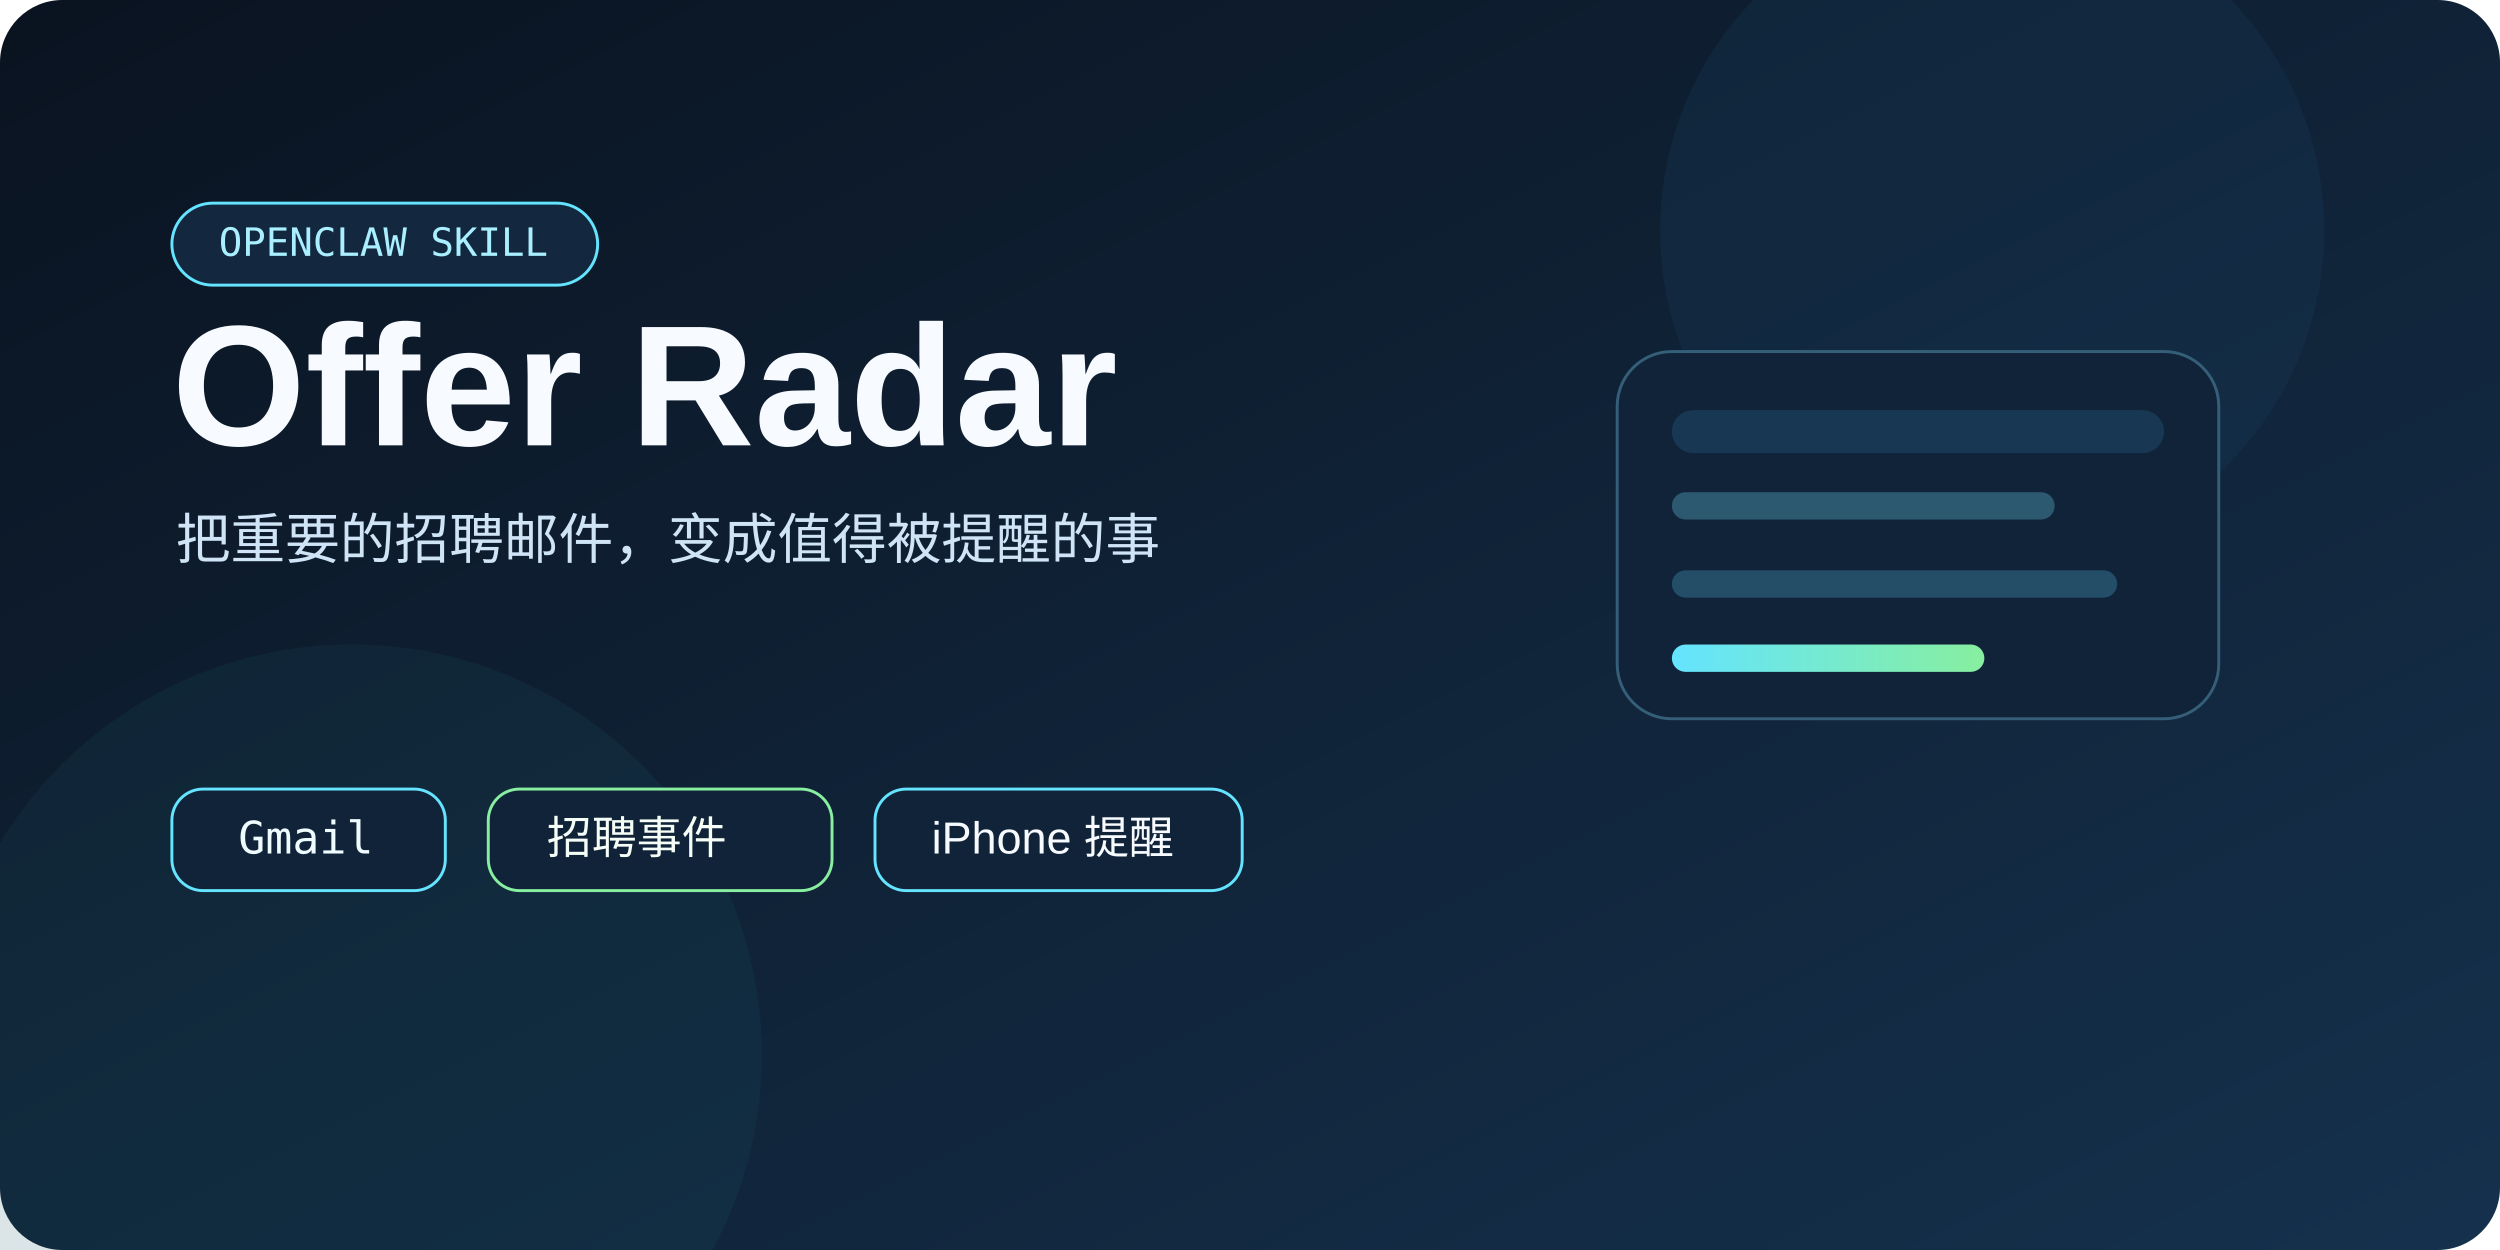
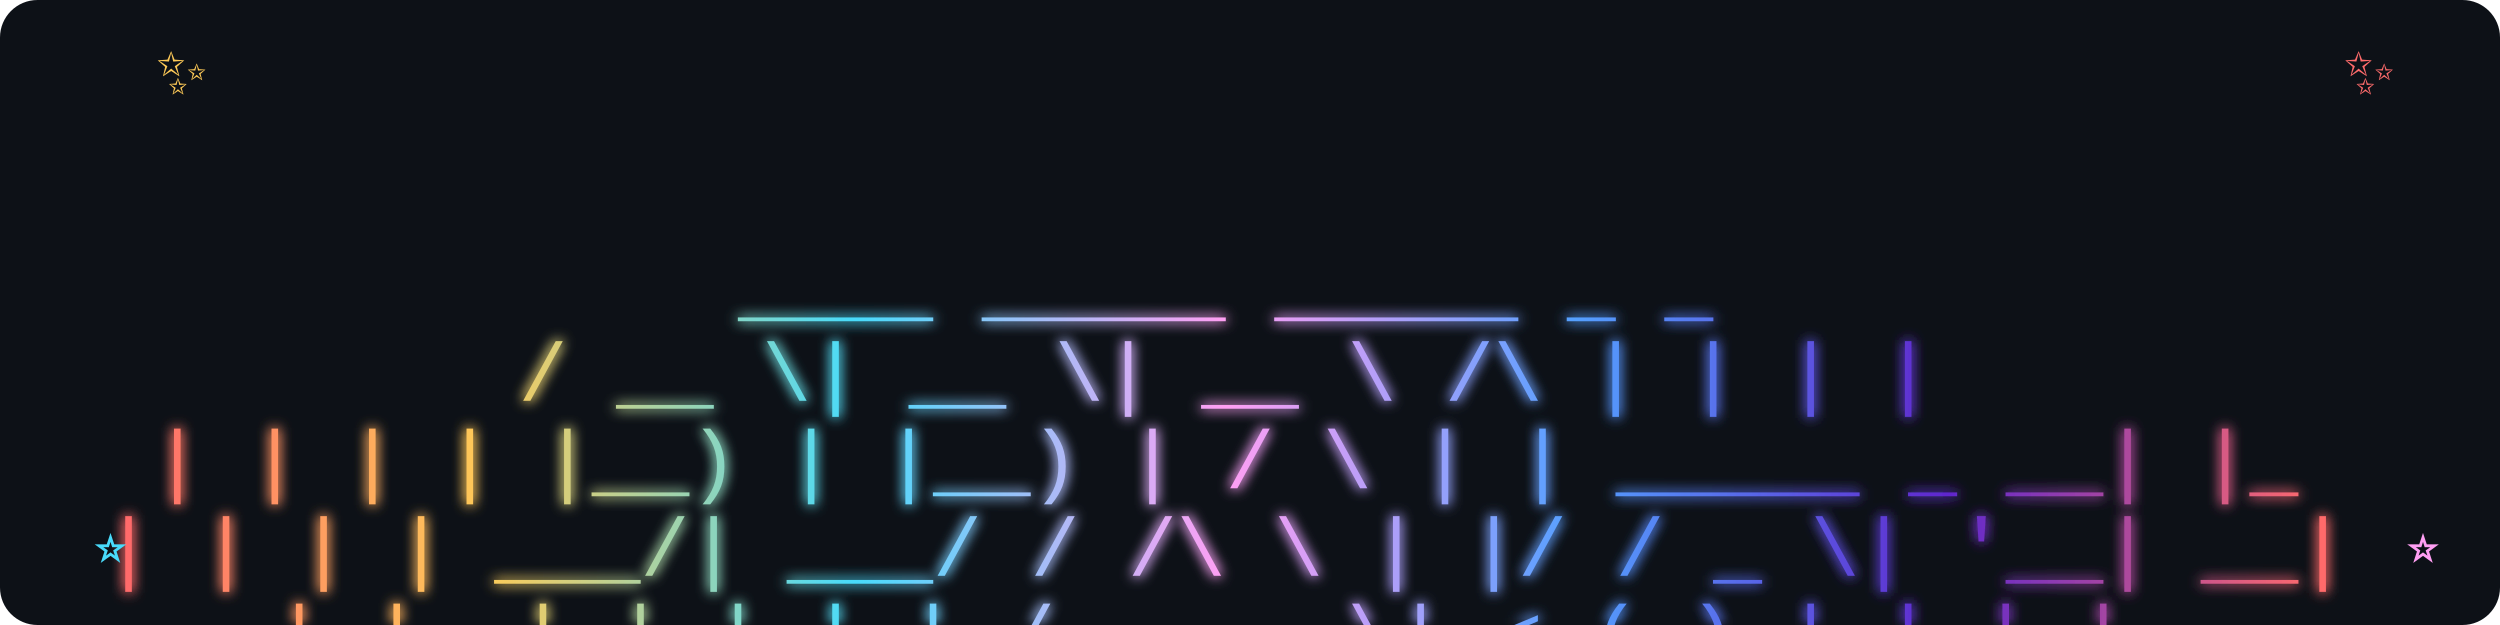
- <svg xmlns="http://www.w3.org/2000/svg" width="1280" height="640" viewBox="0 0 1280 640" role="img" aria-label="OpenClaw Offer Radar">
+ <svg xmlns="http://www.w3.org/2000/svg" width="800" height="200" viewBox="0 0 800 200">
  <defs>
-     <linearGradient id="bg" x1="0" y1="0" x2="1" y2="1">
-       <stop offset="0%" stop-color="#0a1320" />
-       <stop offset="100%" stop-color="#15314d" />
+     <linearGradient id="rainbow" x1="0%" y1="0%" x2="100%" y2="0%">
+       <stop offset="0%" stop-color="#ff6b6b" />
+       <stop offset="16%" stop-color="#feca57" />
+       <stop offset="33%" stop-color="#48dbfb" />
+       <stop offset="50%" stop-color="#ff9ff3" />
+       <stop offset="66%" stop-color="#54a0ff" />
+       <stop offset="83%" stop-color="#5f27cd" />
+       <stop offset="100%" stop-color="#ff6b6b" />
    </linearGradient>
-     <linearGradient id="accent" x1="0" y1="0" x2="1" y2="0">
-       <stop offset="0%" stop-color="#64e4ff" />
-       <stop offset="100%" stop-color="#87ef9f" />
-     </linearGradient>
+     <filter id="neonGlow" x="-50%" y="-50%" width="200%" height="200%">
+       <feGaussianBlur in="SourceGraphic" stdDeviation="2" result="blur" />
+       <feMerge>
+         <feMergeNode in="blur" />
+         <feMergeNode in="blur" />
+         <feMergeNode in="SourceGraphic" />
+       </feMerge>
+     </filter>
+     <filter id="strongShadow">
+       <feDropShadow dx="0" dy="0" stdDeviation="8" flood-color="#ff9ff3" flood-opacity="0.8" />
+     </filter>
  </defs>
-   <rect width="1280" height="640" rx="32" fill="url(#bg)" />
-   <circle cx="1020" cy="118" r="170" fill="#1b4668" opacity="0.20" />
-   <circle cx="180" cy="540" r="210" fill="#1c5a67" opacity="0.16" />
-   <g transform="translate(88 104)">
-     <rect x="0" y="0" width="218" height="42" rx="21" fill="#13283f" stroke="#64e4ff" stroke-width="1.5" />
-     <text x="24" y="27" font-size="20" font-family="SFMono-Regular, Menlo, Monaco, Consolas, monospace" fill="#a9efff">OPENCLAW SKILL</text>
-     <text x="0" y="124" font-size="88" font-weight="700" font-family="'SF Pro Display', 'PingFang SC', 'Helvetica Neue', Arial, sans-serif" fill="#f7fbff">Offer Radar</text>
-     <text x="2" y="182" font-size="28" font-family="'PingFang SC', 'Noto Sans SC', 'Helvetica Neue', Arial, sans-serif" fill="#cfe4f7">把重要的招聘邮件，变成值得被提醒的事</text>
-     <g transform="translate(0 300)">
-       <rect x="0" y="0" width="140" height="52" rx="16" fill="#112338" stroke="#64e4ff" stroke-width="1.5" />
-       <text x="34" y="33" font-size="23" font-family="SFMono-Regular, Menlo, Monaco, Consolas, monospace" fill="#eefcff">Gmail</text>
-       <rect x="162" y="0" width="176" height="52" rx="16" fill="#112338" stroke="#87ef9f" stroke-width="1.5" />
-       <text x="192" y="33" font-size="23" font-family="'PingFang SC', 'Noto Sans SC', 'Helvetica Neue', Arial, sans-serif" fill="#f5fff7">招聘事件</text>
-       <rect x="360" y="0" width="188" height="52" rx="16" fill="#112338" stroke="#64e4ff" stroke-width="1.5" />
-       <text x="389" y="33" font-size="23" font-family="'PingFang SC', 'Noto Sans SC', 'Helvetica Neue', Arial, sans-serif" fill="#f7fbff">iPhone 提醒</text>
-     </g>
-   </g>
-   <g transform="translate(828 180)">
-     <rect x="0" y="0" width="308" height="188" rx="28" fill="#102338" stroke="#355e79" stroke-width="1.5" />
-     <rect x="28" y="30" width="252" height="22" rx="11" fill="#173752" />
-     <rect x="28" y="72" width="196" height="14" rx="7" fill="#2c5870" />
-     <rect x="28" y="112" width="228" height="14" rx="7" fill="#244d68" />
-     <rect x="28" y="150" width="160" height="14" rx="7" fill="url(#accent)" />
-   </g>
+   <rect width="800" height="200" fill="#0d1117" rx="12" />
+   <text x="400" y="100" text-anchor="middle" font-family="'Courier New', Consolas, monospace" font-size="26" fill="url(#rainbow)" filter="url(#neonGlow)">
+     <tspan x="400" dy="0">   ____  _____  _____              _             _   </tspan>
+     <tspan x="400" dy="28">  / __ \|  __ \|  __ \      /\   | |           | |  </tspan>
+     <tspan x="400" dy="28"> | |  | | |__) | |__) |    /  \  | | _____  _ __| |_ </tspan>
+     <tspan x="400" dy="28"> | |  | |  ___/|  ___/    / /\ \ | |/ / _ \| '__| __|</tspan>
+     <tspan x="400" dy="28"> | |__| | |    | |       / ____ \|   &lt; (_) | |  | |_ </tspan>
+     <tspan x="400" dy="28">  \____/|_|    |_|      /_/    \_\_|\_\___/|_|   \__|</tspan>
+   </text>
+   <text x="50" y="30" font-size="20" fill="#feca57">✨</text>
+   <text x="750" y="30" font-size="20" fill="#ff6b6b">✨</text>
+   <text x="30" y="180" font-size="16" fill="#48dbfb">⭐</text>
+   <text x="770" y="180" font-size="16" fill="#ff9ff3">⭐</text>
</svg>
